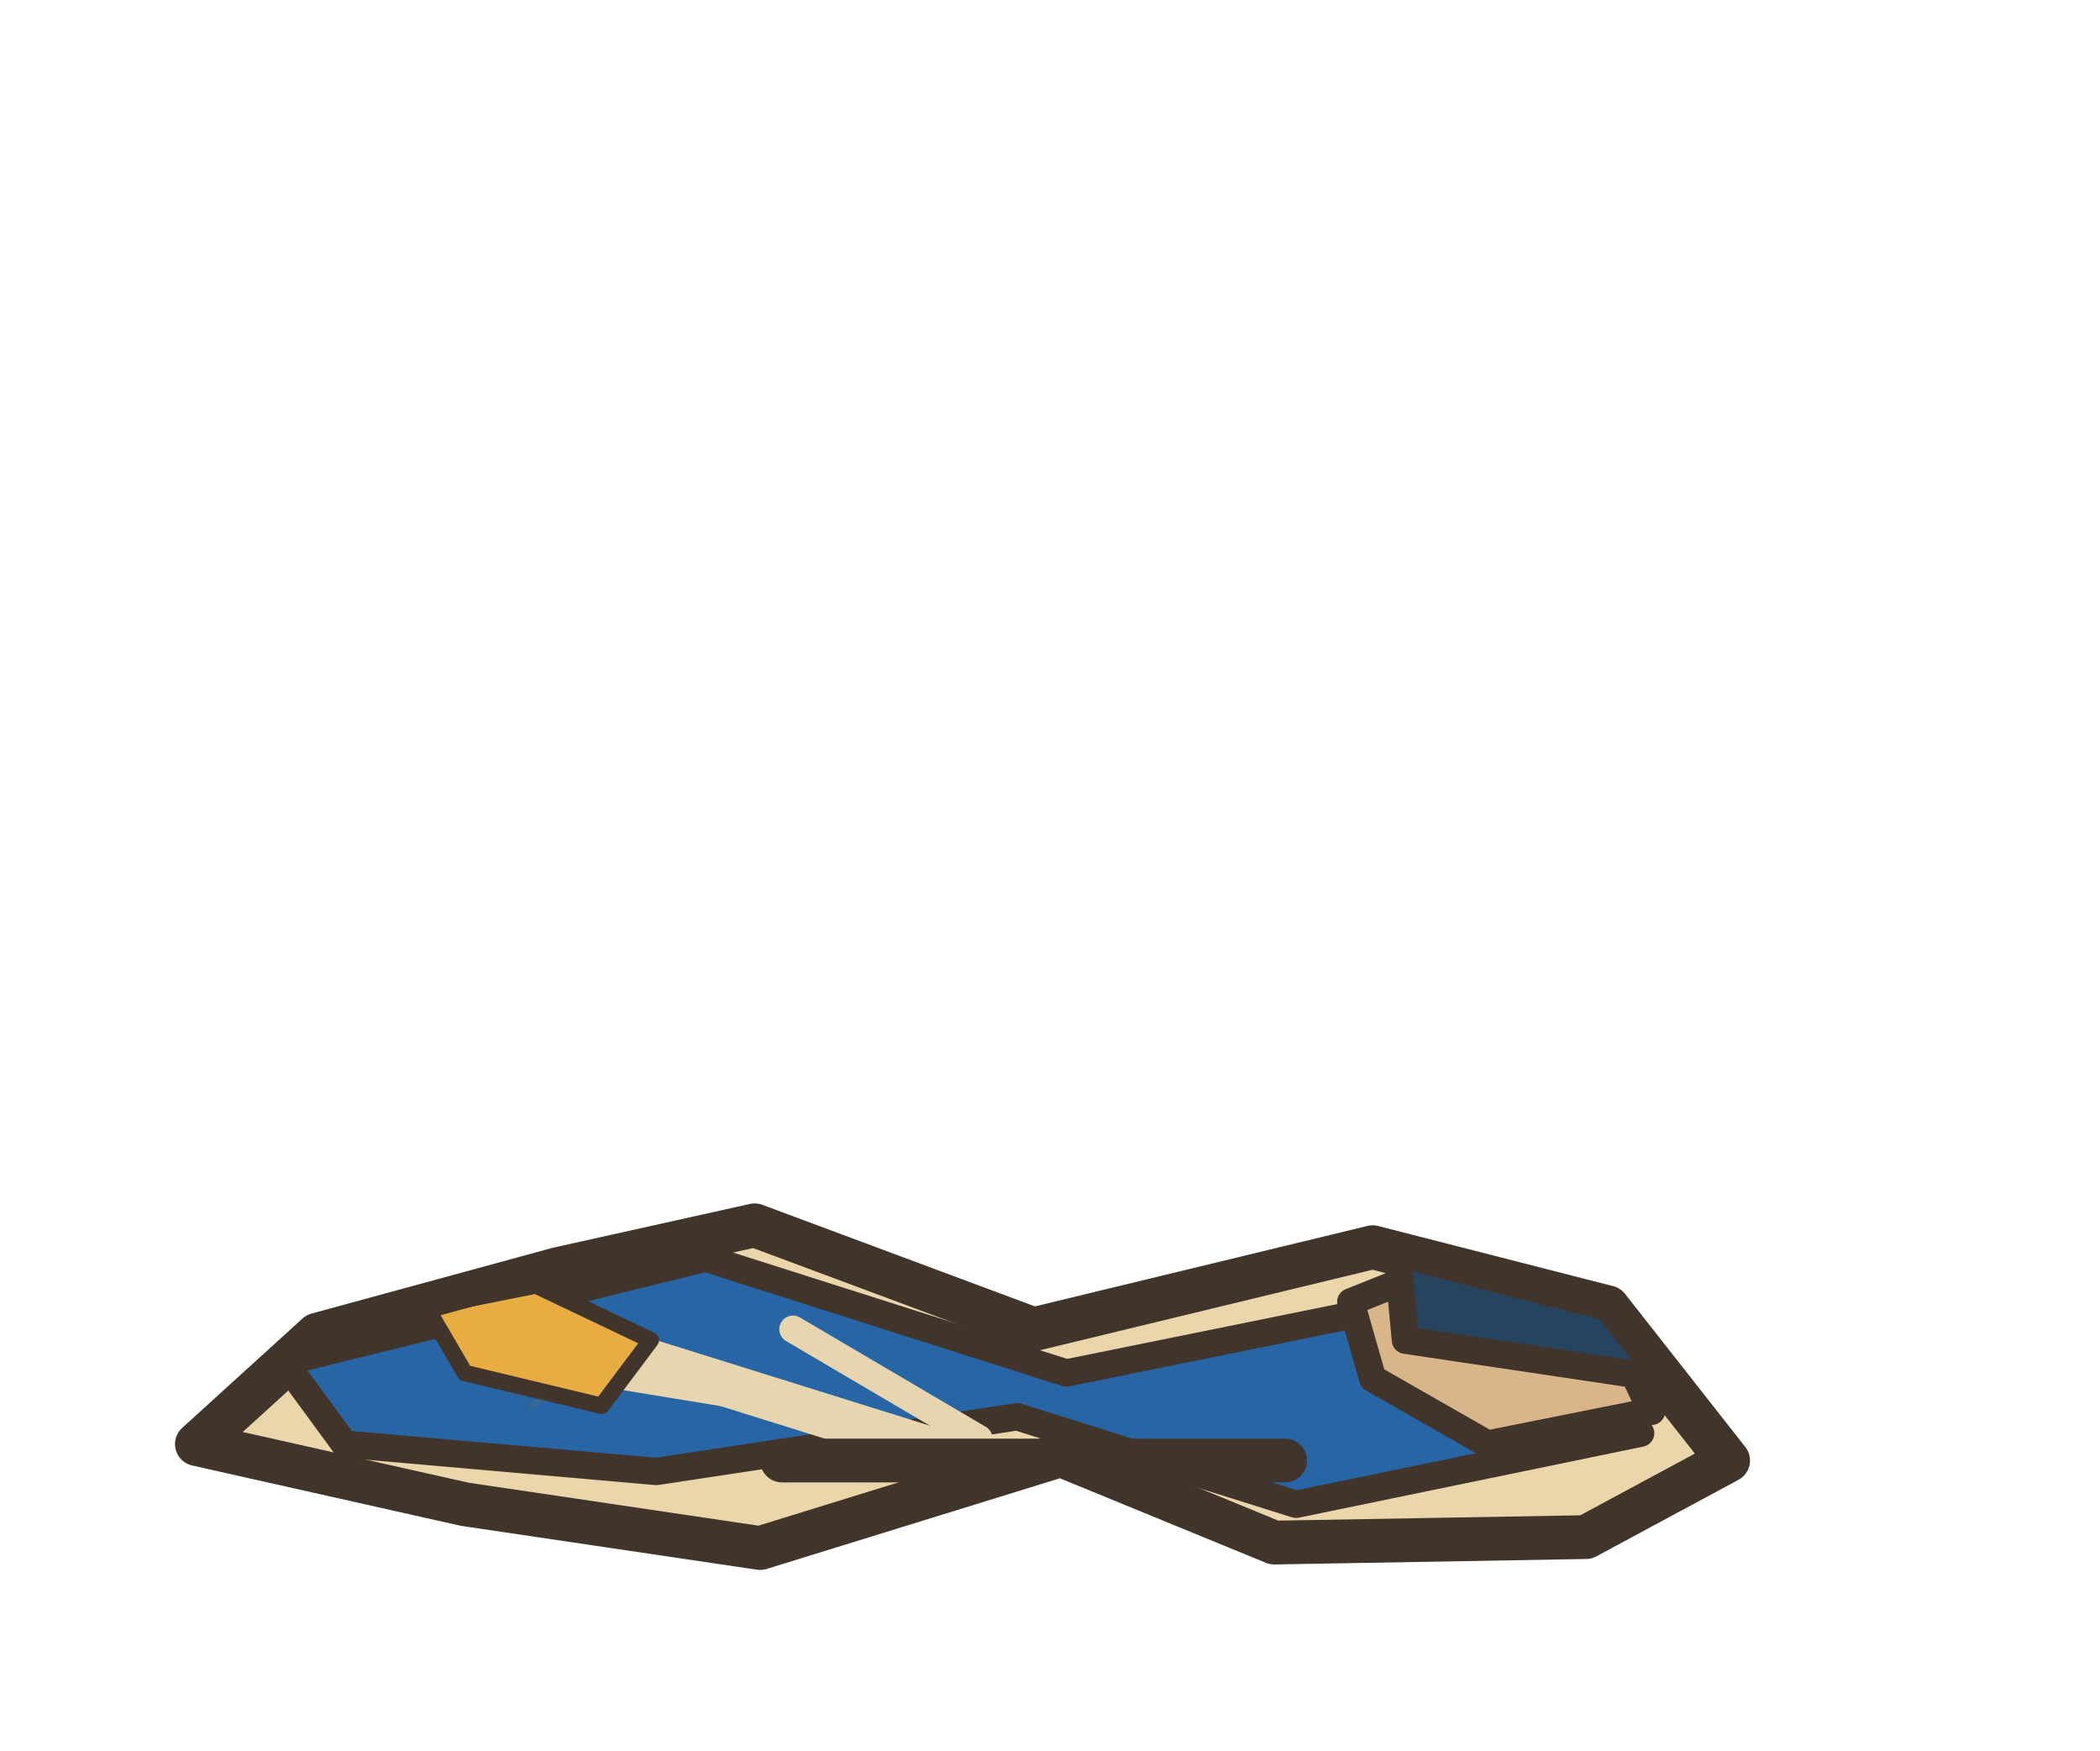
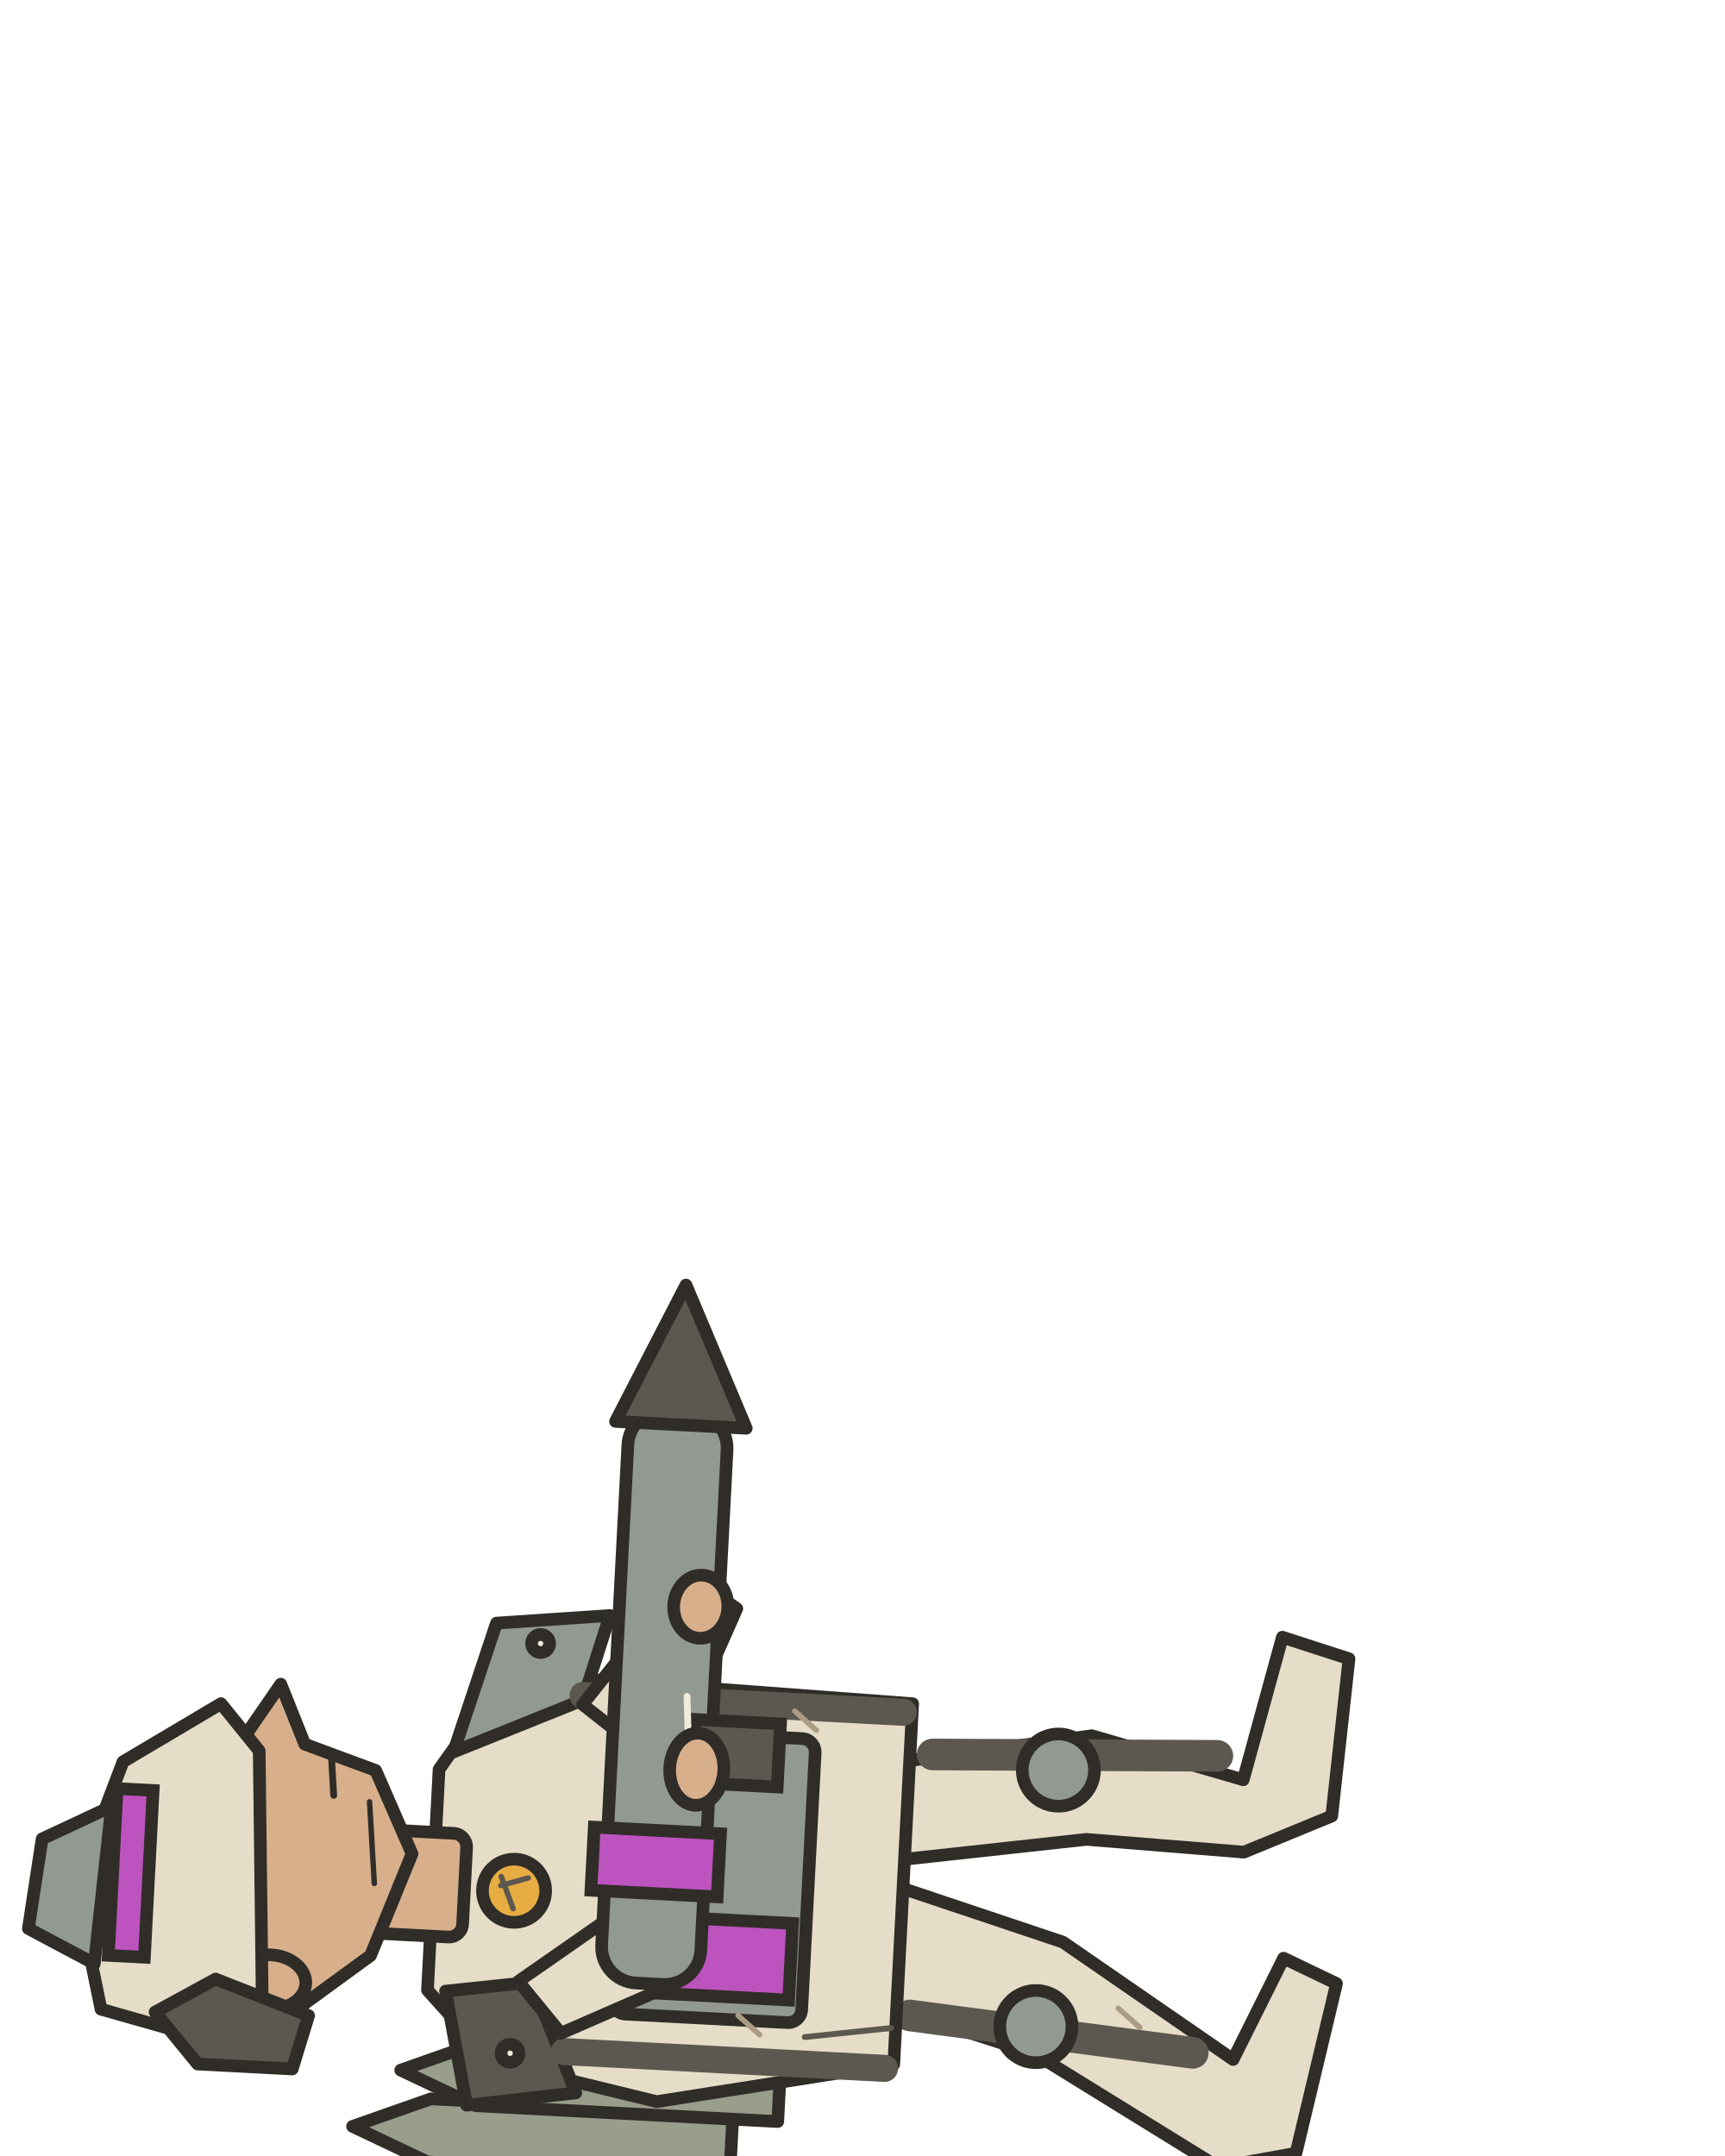
- <svg xmlns="http://www.w3.org/2000/svg" width="384" height="320" viewBox="0 0 384 320">
-   <defs>
-     <clipPath id="cut">
-       <polygon points="36.0,264.0 85.0,275.0 139.0,283.0 194.0,266.0 233.0,282.0 290.0,281.0 316.0,267.0 294.0,239.0 251.0,228.0 189.0,243.0 138.0,224.0 102.0,232.0 58.0,244.0" />
-     </clipPath>
-   </defs>
-   <polygon points="36.0,264.0 85.0,275.0 139.0,283.0 194.0,266.0 233.0,282.0 290.0,281.0 316.0,267.0 294.0,239.0 251.0,228.0 189.0,243.0 138.0,224.0 102.0,232.0 58.0,244.0" fill="#ead6aa" stroke="#40342b" stroke-width="8" stroke-linejoin="round" />
-   <g clip-path="url(#cut)">
-     <polygon points="52,249 129,230 195,251 264,237 300,262 237,275 186,259 120,269 63,264" fill="#2865a5" stroke="#40342b" stroke-width="5" stroke-linejoin="round" />
-     <polygon points="247,238 272,228 294,241 302,258 272,264 251,252" fill="#d9b58a" stroke="#40342b" stroke-width="5" stroke-linejoin="round" />
-     <polygon points="255,224 293,223 307,241 304,252 257,245" fill="#27445f" stroke="#40342b" stroke-width="5" stroke-linejoin="round" />
-     <path d="M98 249 L147 257 M145 243 L179 263" fill="none" stroke="#e6d5af" stroke-width="5" stroke-linecap="round" stroke-linejoin="round" />
-     <path d="M97 242 L177 267" fill="none" stroke="#e6d5af" stroke-width="8" stroke-linecap="round" stroke-linejoin="round" />
-     <path d="M143 267 H235" fill="none" stroke="#40342b" stroke-width="8" stroke-linecap="round" stroke-linejoin="round" />
-     <g id="player-identification">
-       <polygon points="78,239 98,235 119,245 110,257 85,251" fill="#e7ad42" stroke="#40342b" stroke-width="3" stroke-linejoin="round" />
+ <svg xmlns="http://www.w3.org/2000/svg" width="256" height="320" viewBox="0 0 256 320">
+   <g transform="translate(122 279) rotate(-87) scale(.67) translate(-106 -187)">
+     <g transform="translate(0 0)">
+       <path d="M39,170 L39,103 L46,86 L53,103 L53,170 Z" fill="#999d8c" stroke="#302d28" stroke-width="2.8" stroke-linecap="round" stroke-linejoin="round" />
+       <path d="M52,180 L52,113 L59,96 L66,113 L66,180 Z" fill="#999d8c" stroke="#302d28" stroke-width="2.8" stroke-linecap="round" stroke-linejoin="round" />
    </g>
-     <g opacity=".18">
-       <path d="M79,202 l7,-1" fill="none" stroke="#806c50" stroke-width="1" stroke-linecap="round" stroke-linejoin="round" />
-       <path d="M242,80 l4,-1" fill="none" stroke="#806c50" stroke-width="1" stroke-linecap="round" stroke-linejoin="round" />
-       <path d="M124,141 l7,-1" fill="none" stroke="#806c50" stroke-width="1" stroke-linecap="round" stroke-linejoin="round" />
-       <path d="M27,234 l2,-1" fill="none" stroke="#806c50" stroke-width="1" stroke-linecap="round" stroke-linejoin="round" />
-       <path d="M111,289 l6,-1" fill="none" stroke="#806c50" stroke-width="1" stroke-linecap="round" stroke-linejoin="round" />
-       <path d="M36,53 l5,-1" fill="none" stroke="#806c50" stroke-width="1" stroke-linecap="round" stroke-linejoin="round" />
-       <path d="M47,309 l3,-1" fill="none" stroke="#806c50" stroke-width="1" stroke-linecap="round" stroke-linejoin="round" />
-       <path d="M19,215 l6,-1" fill="none" stroke="#806c50" stroke-width="1" stroke-linecap="round" stroke-linejoin="round" />
-       <path d="M176,303 l2,-1" fill="none" stroke="#806c50" stroke-width="1" stroke-linecap="round" stroke-linejoin="round" />
-       <path d="M237,293 l5,-1" fill="none" stroke="#806c50" stroke-width="1" stroke-linecap="round" stroke-linejoin="round" />
-       <path d="M85,74 l2,-1" fill="none" stroke="#806c50" stroke-width="1" stroke-linecap="round" stroke-linejoin="round" />
-       <path d="M350,54 l3,-1" fill="none" stroke="#806c50" stroke-width="1" stroke-linecap="round" stroke-linejoin="round" />
-       <path d="M103,233 l3,-1" fill="none" stroke="#806c50" stroke-width="1" stroke-linecap="round" stroke-linejoin="round" />
-       <path d="M122,187 l7,-1" fill="none" stroke="#806c50" stroke-width="1" stroke-linecap="round" stroke-linejoin="round" />
-       <path d="M219,279 l6,-1" fill="none" stroke="#806c50" stroke-width="1" stroke-linecap="round" stroke-linejoin="round" />
-       <path d="M326,76 l4,-1" fill="none" stroke="#806c50" stroke-width="1" stroke-linecap="round" stroke-linejoin="round" />
-       <path d="M54,26 l2,-1" fill="none" stroke="#806c50" stroke-width="1" stroke-linecap="round" stroke-linejoin="round" />
-       <path d="M169,153 l3,-1" fill="none" stroke="#806c50" stroke-width="1" stroke-linecap="round" stroke-linejoin="round" />
-       <path d="M289,54 l5,-1" fill="none" stroke="#806c50" stroke-width="1" stroke-linecap="round" stroke-linejoin="round" />
-       <path d="M249,169 l5,-1" fill="none" stroke="#806c50" stroke-width="1" stroke-linecap="round" stroke-linejoin="round" />
-       <path d="M276,13 l5,-1" fill="none" stroke="#806c50" stroke-width="1" stroke-linecap="round" stroke-linejoin="round" />
-       <path d="M174,55 l5,-1" fill="none" stroke="#806c50" stroke-width="1" stroke-linecap="round" stroke-linejoin="round" />
-       <path d="M238,296 l2,-1" fill="none" stroke="#806c50" stroke-width="1" stroke-linecap="round" stroke-linejoin="round" />
-       <path d="M64,38 l7,-1" fill="none" stroke="#806c50" stroke-width="1" stroke-linecap="round" stroke-linejoin="round" />
-       <path d="M345,198 l7,-1" fill="none" stroke="#806c50" stroke-width="1" stroke-linecap="round" stroke-linejoin="round" />
-       <path d="M97,257 l2,-1" fill="none" stroke="#806c50" stroke-width="1" stroke-linecap="round" stroke-linejoin="round" />
-       <path d="M259,46 l7,-1" fill="none" stroke="#806c50" stroke-width="1" stroke-linecap="round" stroke-linejoin="round" />
-       <path d="M155,88 l6,-1" fill="none" stroke="#806c50" stroke-width="1" stroke-linecap="round" stroke-linejoin="round" />
-       <path d="M363,304 l7,-1" fill="none" stroke="#806c50" stroke-width="1" stroke-linecap="round" stroke-linejoin="round" />
-       <path d="M37,142 l7,-1" fill="none" stroke="#806c50" stroke-width="1" stroke-linecap="round" stroke-linejoin="round" />
-       <path d="M15,53 l6,-1" fill="none" stroke="#806c50" stroke-width="1" stroke-linecap="round" stroke-linejoin="round" />
-       <path d="M174,111 l6,-1" fill="none" stroke="#806c50" stroke-width="1" stroke-linecap="round" stroke-linejoin="round" />
-       <path d="M356,125 l4,-1" fill="none" stroke="#806c50" stroke-width="1" stroke-linecap="round" stroke-linejoin="round" />
-       <path d="M14,165 l3,-1" fill="none" stroke="#806c50" stroke-width="1" stroke-linecap="round" stroke-linejoin="round" />
-       <path d="M111,65 l7,-1" fill="none" stroke="#806c50" stroke-width="1" stroke-linecap="round" stroke-linejoin="round" />
-       <path d="M196,301 l7,-1" fill="none" stroke="#806c50" stroke-width="1" stroke-linecap="round" stroke-linejoin="round" />
-       <path d="M253,225 l2,-1" fill="none" stroke="#806c50" stroke-width="1" stroke-linecap="round" stroke-linejoin="round" />
-       <path d="M330,42 l7,-1" fill="none" stroke="#806c50" stroke-width="1" stroke-linecap="round" stroke-linejoin="round" />
-       <path d="M368,106 l5,-1" fill="none" stroke="#806c50" stroke-width="1" stroke-linecap="round" stroke-linejoin="round" />
-       <path d="M62,190 l6,-1" fill="none" stroke="#806c50" stroke-width="1" stroke-linecap="round" stroke-linejoin="round" />
-       <path d="M250,102 l4,-1" fill="none" stroke="#806c50" stroke-width="1" stroke-linecap="round" stroke-linejoin="round" />
-       <path d="M241,36 l4,-1" fill="none" stroke="#806c50" stroke-width="1" stroke-linecap="round" stroke-linejoin="round" />
+     <path d="M79,202 L105,205 L95,241 L71,280 L94,290 L89,302 L51,295 L47,278 L70,236 Z" fill="#e6ddc8" stroke="#302d28" stroke-width="2.8" stroke-linecap="round" stroke-linejoin="round" />
+     <path d="M111,202 L133,203 L141,245 L133,279 L165,286 L161,301 L126,299 L117,280 L118,245 Z" fill="#e6ddc8" stroke="#302d28" stroke-width="2.8" stroke-linecap="round" stroke-linejoin="round" />
+     <g transform="translate(0 0)">
+       <path d="M77 208 L72 271" fill="none" stroke="#5d584f" stroke-width="7" stroke-linecap="round" stroke-linejoin="round" />
+       <path d="M135 210 L138 273" fill="none" stroke="#5d584f" stroke-width="7" stroke-linecap="round" stroke-linejoin="round" />
+       <ellipse cx="76" cy="236" rx="8" ry="8" fill="#929991" stroke="#302d28" stroke-width="2.8" />
+       <ellipse cx="133" cy="238" rx="8" ry="8" fill="#929991" stroke="#302d28" stroke-width="2.8" />
+       <path d="M62.0,116 L77,101 L126,101 L148.0,115 L146.0,205 L66.0,205 L55.0,153 Z" fill="#e6ddc8" stroke="#302d28" stroke-width="2.8" stroke-linecap="round" stroke-linejoin="round" />
+       <path d="M52.0,111 L77.0,105 L80.0,124 L56.0,135 Z" fill="#5d584f" stroke="#302d28" stroke-width="2.8" stroke-linecap="round" stroke-linejoin="round" />
+       <path d="M130.0,104 L159.0,112 L162.0,137 L143.0,132 Z" fill="#929991" stroke="#302d28" stroke-width="2.8" stroke-linecap="round" stroke-linejoin="round" />
+       <rect x="74.0" y="142" width="63" height="42" rx="3" fill="#929991" stroke="#302d28" stroke-width="2.8" />
+       <rect x="79.0" y="145" width="17" height="36" rx="0" fill="#bd53be" stroke="#302d28" stroke-width="2.8" />
+       <path d="M65.0 132 L65.0 203" fill="none" stroke="#5d584f" stroke-width="6" stroke-linecap="round" stroke-linejoin="round" />
+       <path d="M144.0 132 L144.0 203" fill="none" stroke="#5d584f" stroke-width="6" stroke-linecap="round" stroke-linejoin="round" />
+       <rect x="89" y="84" width="23" height="24" rx="3" fill="#d7af8b" stroke="#302d28" stroke-width="2.8" />
+       <path d="M72 46 Q80 28 105 34 L126 43 L130 57 L143 65 L130 71 L125 87 L107 96 L84 88 L71 72 Z" fill="#d7af8b" stroke="#302d28" stroke-width="2.8" stroke-linecap="round" stroke-linejoin="round" />
+       <ellipse cx="77" cy="66" rx="6" ry="8" fill="#d7af8b" stroke="#302d28" stroke-width="2.8" />
+       <path d="M119 58 L129 57" fill="none" stroke="#302d28" stroke-width="2.2" stroke-linecap="round" stroke-linejoin="round" />
+       <path d="M119 78 L128 77" fill="none" stroke="#302d28" stroke-width="1.5" stroke-linecap="round" stroke-linejoin="round" />
+       <path d="M100 88 L118 86" fill="none" stroke="#302d28" stroke-width="1.2" stroke-linecap="round" stroke-linejoin="round" />
+       <path d="M64 51 L69 29 L96 22 L124 31 L138 52 L128 61 L66 65 Z" fill="#e6ddc8" stroke="#302d28" stroke-width="2.8" stroke-linecap="round" stroke-linejoin="round" />
+       <path d="M69 41 L77 54 L70 75 L58 72 L58 51 Z" fill="#5d584f" stroke="#302d28" stroke-width="2.8" stroke-linecap="round" stroke-linejoin="round" />
+       <rect x="81" y="30" width="37" height="8" rx="0" fill="#bd53be" stroke="#302d28" stroke-width="2.8" />
+       <path d="M79,27 L86,12 L106,14 L114,29 Z" fill="#929991" stroke="#302d28" stroke-width="2.8" stroke-linecap="round" stroke-linejoin="round" />
+       <ellipse cx="100" cy="119" rx="7" ry="7" fill="#e7ad42" stroke="#302d28" stroke-width="2.8" />
+       <path d="M96 119 L103 116" fill="none" stroke="#5d584f" stroke-width="1.2" stroke-linecap="round" stroke-linejoin="round" />
+       <path d="M101 116 L103 122" fill="none" stroke="#5d584f" stroke-width="1.2" stroke-linecap="round" stroke-linejoin="round" />
+       <path d="M69.0 131 L80.0 153 L126 161 L143 154 L136 144 L94.0 139 L80.0 121 Z" fill="#e6ddc8" stroke="#302d28" stroke-width="2.8" stroke-linecap="round" stroke-linejoin="round" />
+       <path d="M142.0 132 L156.0 142 L173 152 L165 165 L144.0 157 L130.0 149 Z" fill="#e6ddc8" stroke="#302d28" stroke-width="2.8" stroke-linecap="round" stroke-linejoin="round" />
+       <g transform="translate(121 147)">
+         <rect x="-40" y="-8" width="127" height="22" rx="8" fill="#929991" stroke="#302d28" stroke-width="2.8" />
+         <path d="M84,-11 L115,3 L84,18 Z" fill="#5d584f" stroke="#302d28" stroke-width="2.8" stroke-linecap="round" stroke-linejoin="round" />
+         <rect x="-20" y="-11" width="14" height="28" rx="0" fill="#bd53be" stroke="#302d28" stroke-width="2.8" />
+         <rect x="5" y="10" width="14" height="19" rx="0" fill="#5d584f" stroke="#302d28" stroke-width="2.8" />
+         <path d="M12 9 L24 8" fill="none" stroke="#f1ebdb" stroke-width="1.5" stroke-linecap="round" stroke-linejoin="round" />
+       </g>
+       <ellipse cx="129" cy="158" rx="8" ry="6" fill="#d7af8b" stroke="#302d28" stroke-width="2.8" />
+       <ellipse cx="165" cy="157" rx="7" ry="6" fill="#d7af8b" stroke="#302d28" stroke-width="2.8" />
+       <path d="M71.0 185 L74.0 204" fill="none" stroke="#5d584f" stroke-width="1.3" stroke-linecap="round" stroke-linejoin="round" />
+       <ellipse cx="64.0" cy="120" rx="2" ry="2" fill="#f1ebdb" stroke="#302d28" stroke-width="2.8" />
+       <ellipse cx="155.0" cy="122" rx="2" ry="2" fill="#f1ebdb" stroke="#302d28" stroke-width="2.8" />
+       <path d="M71.0 175 L75.0 170" fill="none" stroke="#a99c83" stroke-width="1.2" stroke-linecap="round" stroke-linejoin="round" />
+       <path d="M139.0 184 L143.0 179" fill="none" stroke="#a99c83" stroke-width="1.2" stroke-linecap="round" stroke-linejoin="round" />
+       <path d="M77 259 L81 254" fill="none" stroke="#a99c83" stroke-width="1.2" stroke-linecap="round" stroke-linejoin="round" />
    </g>
  </g>
-   <path d="M36.0,264.0 L85.0,275.0 L139.0,283.0 L194.0,266.0 L233.0,282.0 L290.0,281.0 L316.0,267.0 L294.0,239.0 L251.0,228.0 L189.0,243.0 L138.0,224.0 L102.0,232.0 L58.0,244.0 Z" fill="none" stroke="#40342b" stroke-width="5" stroke-linecap="round" stroke-linejoin="round" />
</svg>
